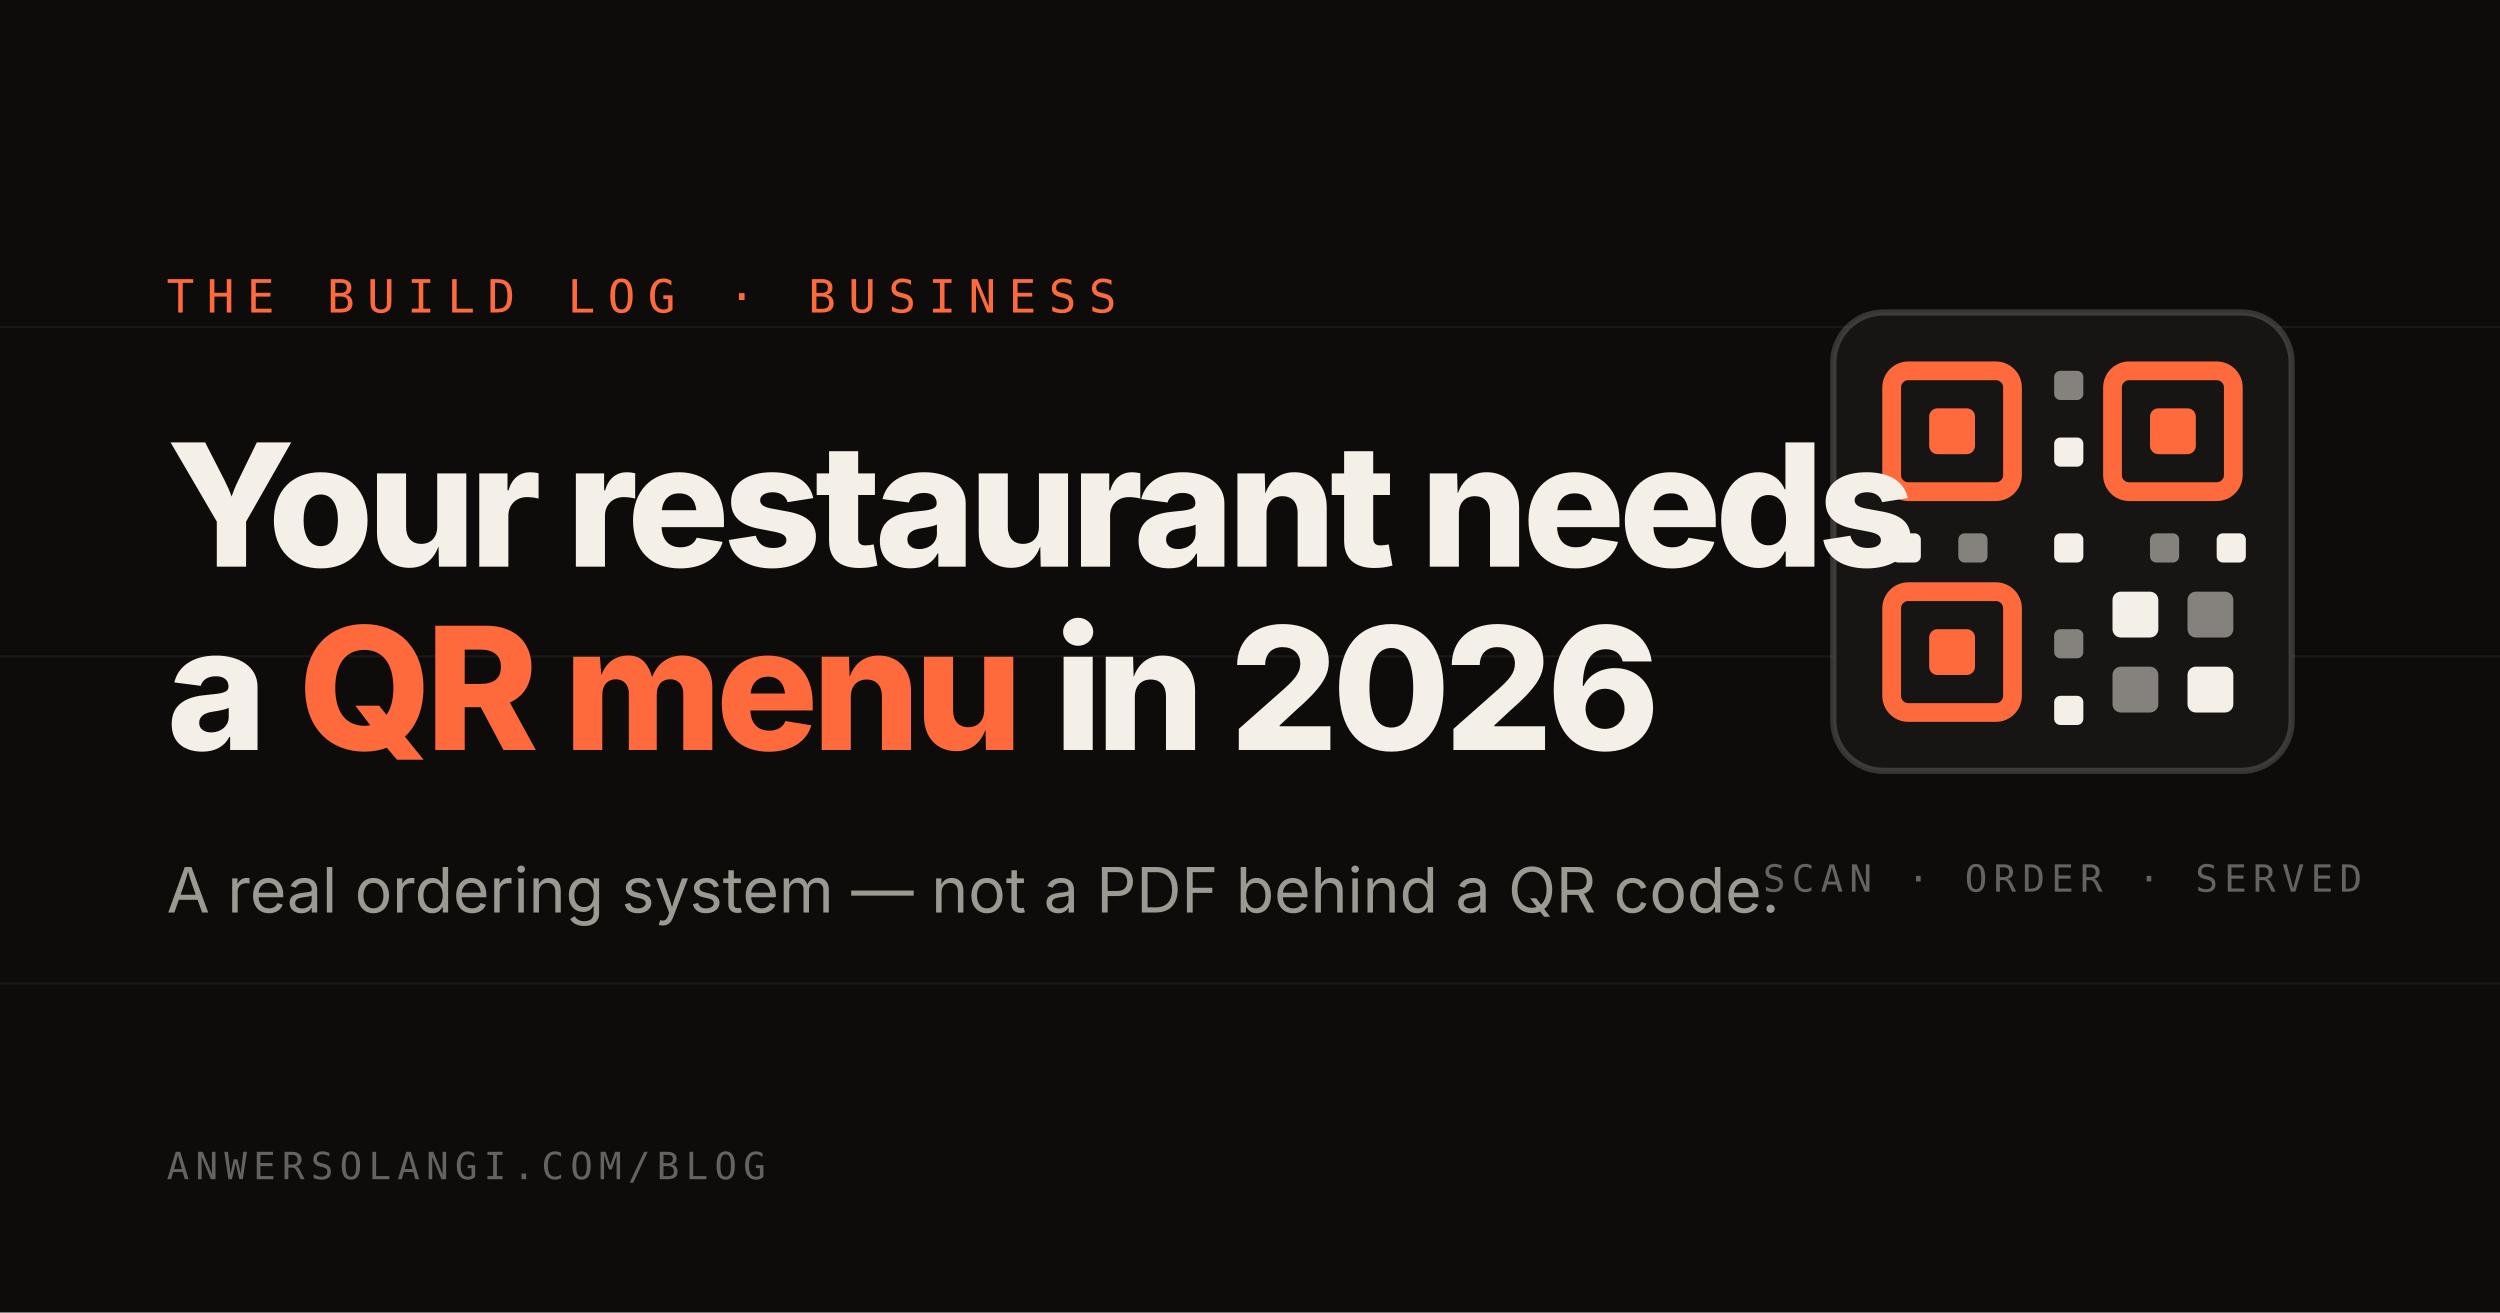
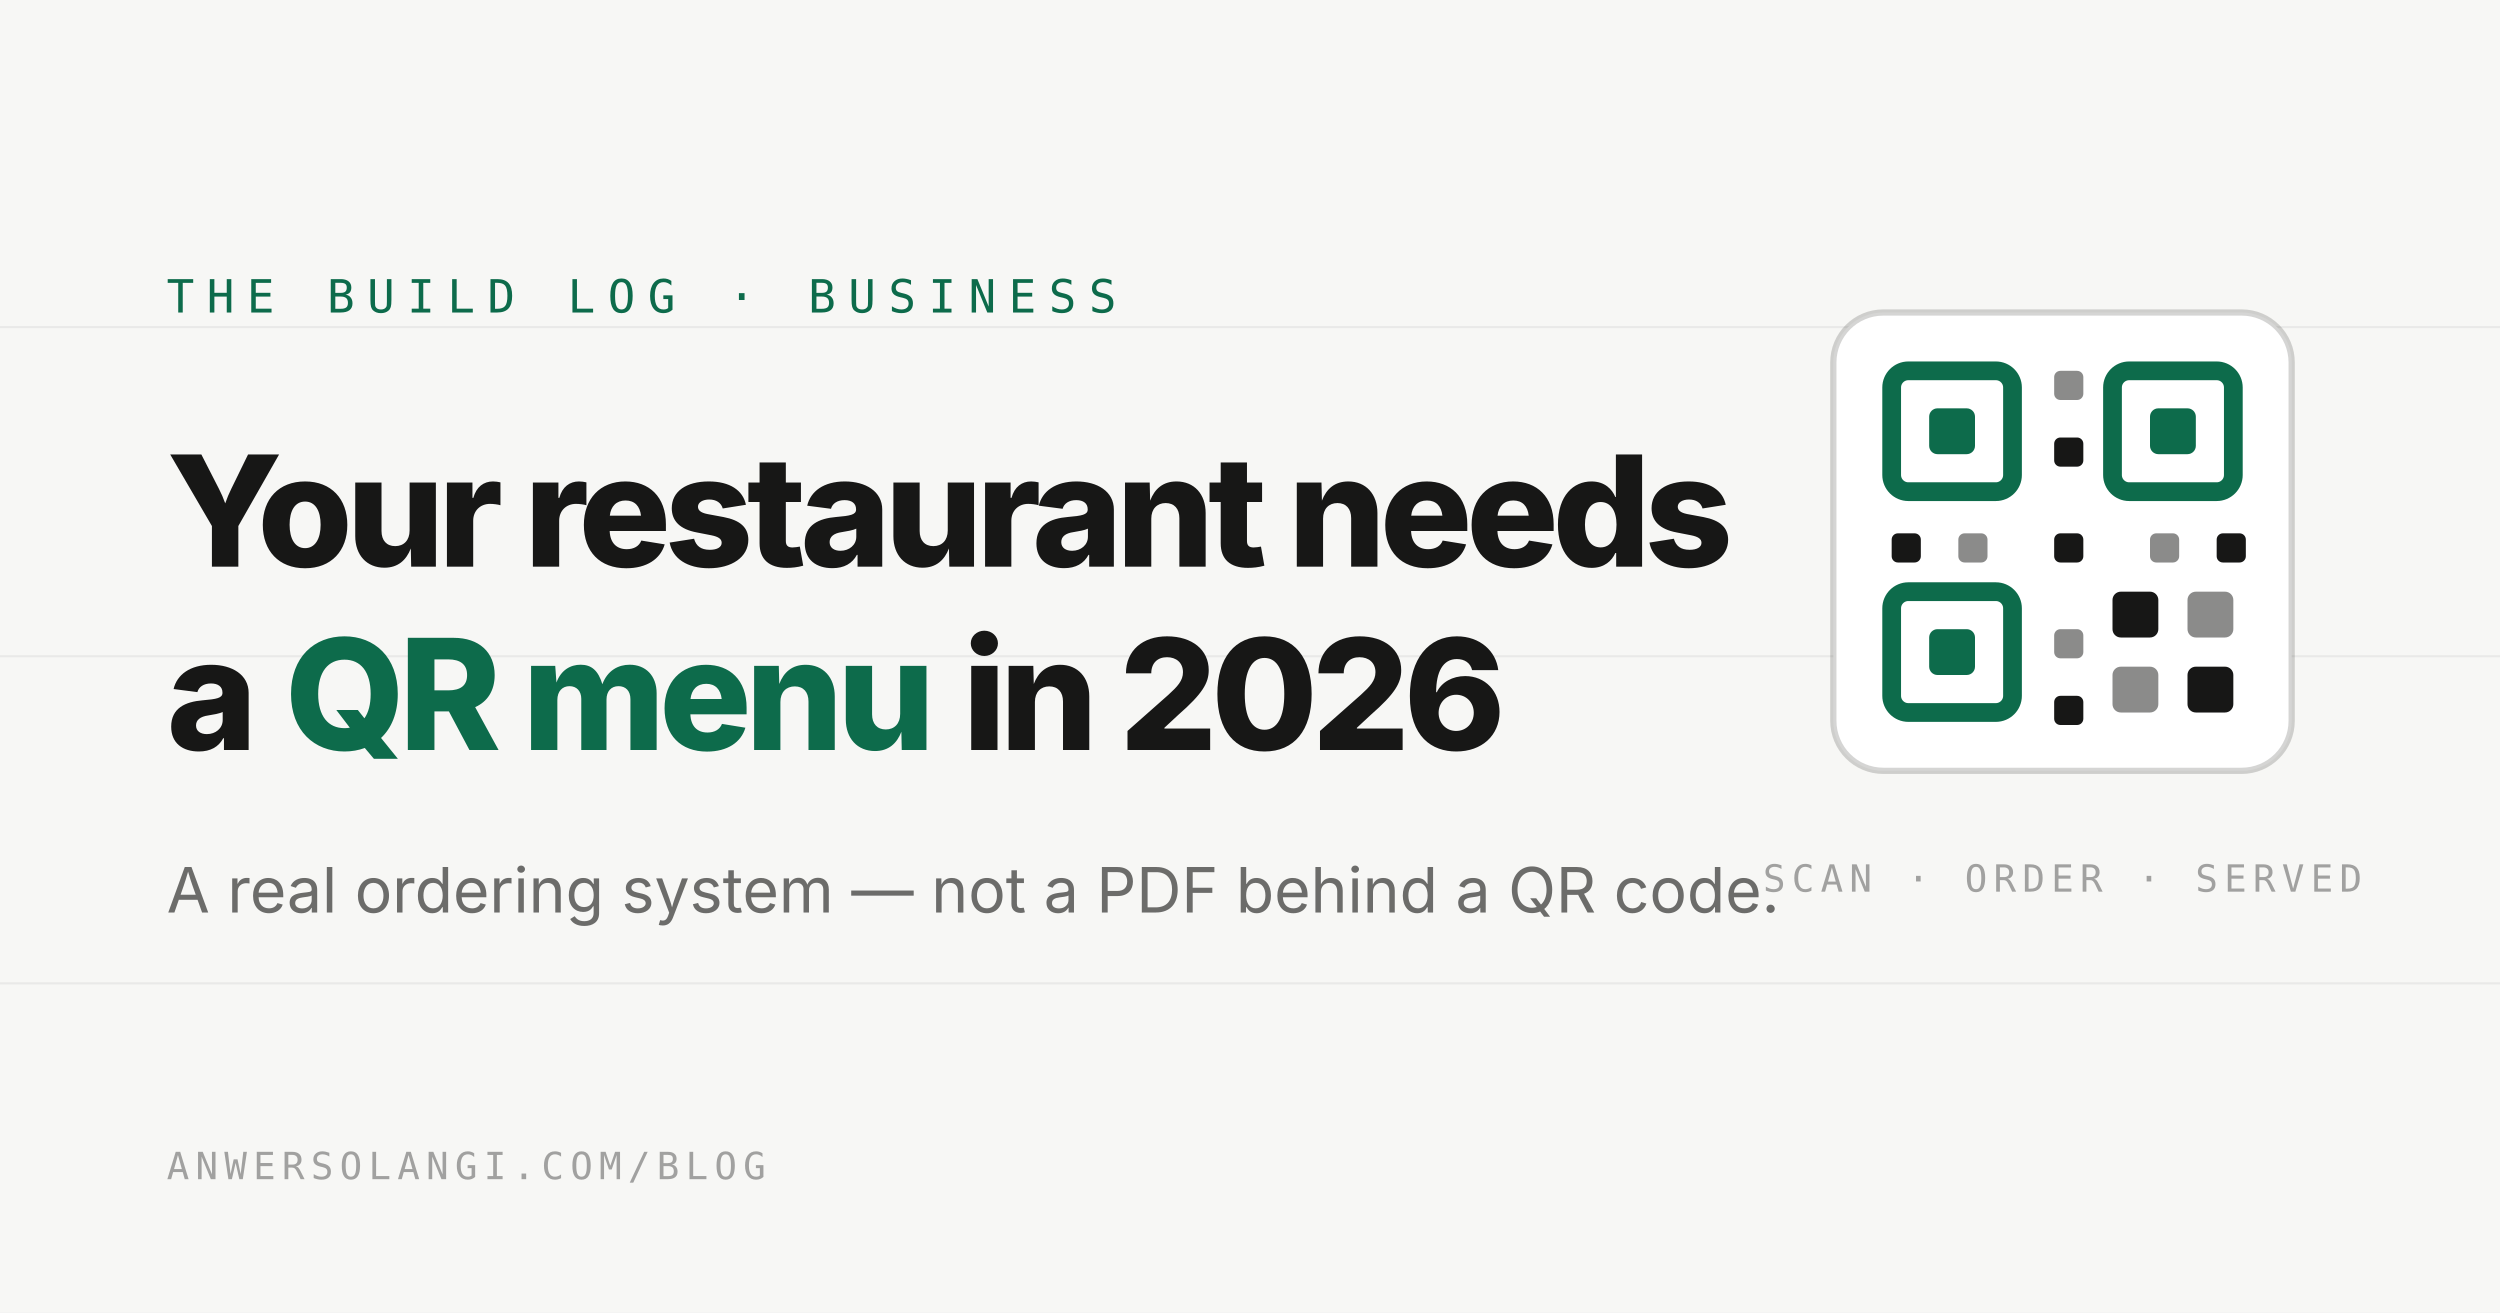
<svg xmlns="http://www.w3.org/2000/svg" width="1200" height="630" viewBox="0 0 1200 630" role="img" aria-label="Why your restaurant needs a QR digital menu system in 2026">
-   <rect width="1200" height="630" fill="#0d0c0b" />
-   <g stroke="rgba(244,239,231,0.06)" stroke-width="1">
+   <rect width="1200" height="630" fill="#f7f7f5" />
+   <g stroke="rgba(23,23,22,0.06)" stroke-width="1">
    <line x1="0" y1="157" x2="1200" y2="157" />
    <line x1="0" y1="315" x2="1200" y2="315" />
    <line x1="0" y1="472" x2="1200" y2="472" />
  </g>
  <g transform="translate(880,150)">
-     <rect x="0" y="0" width="220" height="220" rx="24" fill="#161514" stroke="rgba(244,239,231,0.18)" stroke-width="3" />
-     <g fill="#f4efe7">
-       <rect x="28" y="28" width="58" height="58" rx="8" fill="none" stroke="#ff6a3d" stroke-width="9" />
-       <rect x="134" y="28" width="58" height="58" rx="8" fill="none" stroke="#ff6a3d" stroke-width="9" />
-       <rect x="28" y="134" width="58" height="58" rx="8" fill="none" stroke="#ff6a3d" stroke-width="9" />
-       <rect x="46" y="46" width="22" height="22" rx="4" fill="#ff6a3d" />
-       <rect x="152" y="46" width="22" height="22" rx="4" fill="#ff6a3d" />
-       <rect x="46" y="152" width="22" height="22" rx="4" fill="#ff6a3d" />
+     <rect x="0" y="0" width="220" height="220" rx="24" fill="#ffffff" stroke="rgba(23,23,22,0.18)" stroke-width="3" />
+     <g fill="#171716">
+       <rect x="28" y="28" width="58" height="58" rx="8" fill="none" stroke="#0d6b4b" stroke-width="9" />
+       <rect x="134" y="28" width="58" height="58" rx="8" fill="none" stroke="#0d6b4b" stroke-width="9" />
+       <rect x="28" y="134" width="58" height="58" rx="8" fill="none" stroke="#0d6b4b" stroke-width="9" />
+       <rect x="46" y="46" width="22" height="22" rx="4" fill="#0d6b4b" />
+       <rect x="152" y="46" width="22" height="22" rx="4" fill="#0d6b4b" />
+       <rect x="46" y="152" width="22" height="22" rx="4" fill="#0d6b4b" />
      <rect x="134" y="134" width="22" height="22" rx="4" />
      <rect x="170" y="134" width="22" height="22" rx="4" opacity="0.5" />
      <rect x="134" y="170" width="22" height="22" rx="4" opacity="0.5" />
      <rect x="170" y="170" width="22" height="22" rx="4" />
      <rect x="106" y="28" width="14" height="14" rx="3" opacity="0.5" />
      <rect x="106" y="60" width="14" height="14" rx="3" />
      <rect x="28" y="106" width="14" height="14" rx="3" />
      <rect x="60" y="106" width="14" height="14" rx="3" opacity="0.5" />
      <rect x="106" y="106" width="14" height="14" rx="3" />
      <rect x="152" y="106" width="14" height="14" rx="3" opacity="0.5" />
      <rect x="184" y="106" width="14" height="14" rx="3" />
      <rect x="106" y="152" width="14" height="14" rx="3" opacity="0.5" />
      <rect x="106" y="184" width="14" height="14" rx="3" />
    </g>
  </g>
-   <text x="990" y="428" font-family="ui-monospace,Menlo,monospace" font-size="18" letter-spacing="3" fill="rgba(244,239,231,0.38)" text-anchor="middle">SCAN · ORDER · SERVED</text>
-   <text x="80" y="150" font-family="ui-monospace,Menlo,monospace" font-size="22" letter-spacing="6" fill="#ff6a3d">THE BUILD LOG · BUSINESS</text>
-   <text x="80" y="272" font-family="system-ui,-apple-system,'Segoe UI',sans-serif" font-size="82" font-weight="800" letter-spacing="-3" fill="#f4efe7">Your restaurant needs</text>
-   <text x="80" y="360" font-family="system-ui,-apple-system,'Segoe UI',sans-serif" font-size="82" font-weight="800" letter-spacing="-3" fill="#f4efe7">a <tspan fill="#ff6a3d">QR menu</tspan> in 2026</text>
-   <text x="80" y="438" font-family="system-ui,-apple-system,'Segoe UI',sans-serif" font-size="30" fill="rgba(244,239,231,0.62)">A real ordering system — not a PDF behind a QR code.</text>
-   <text x="80" y="566" font-family="ui-monospace,Menlo,monospace" font-size="18" letter-spacing="3" fill="rgba(244,239,231,0.38)">ANWERSOLANGI.COM/BLOG</text>
+   <text x="990" y="428" font-family="ui-monospace,Menlo,monospace" font-size="18" letter-spacing="3" fill="rgba(23,23,22,0.38)" text-anchor="middle">SCAN · ORDER · SERVED</text>
+   <text x="80" y="150" font-family="ui-monospace,Menlo,monospace" font-size="22" letter-spacing="6" fill="#0d6b4b">THE BUILD LOG · BUSINESS</text>
+   <text x="80" y="272" font-family="system-ui,-apple-system,'Segoe UI',sans-serif" font-size="74" font-weight="800" letter-spacing="-3" fill="#171716" textLength="760" lengthAdjust="spacingAndGlyphs">Your restaurant needs</text>
+   <text x="80" y="360" font-family="system-ui,-apple-system,'Segoe UI',sans-serif" font-size="74" font-weight="800" letter-spacing="-3" fill="#171716">a <tspan fill="#0d6b4b">QR menu</tspan> in 2026</text>
+   <text x="80" y="438" font-family="system-ui,-apple-system,'Segoe UI',sans-serif" font-size="30" fill="rgba(23,23,22,0.62)">A real ordering system — not a PDF behind a QR code.</text>
+   <text x="80" y="566" font-family="ui-monospace,Menlo,monospace" font-size="18" letter-spacing="3" fill="rgba(23,23,22,0.38)">ANWERSOLANGI.COM/BLOG</text>
</svg>
